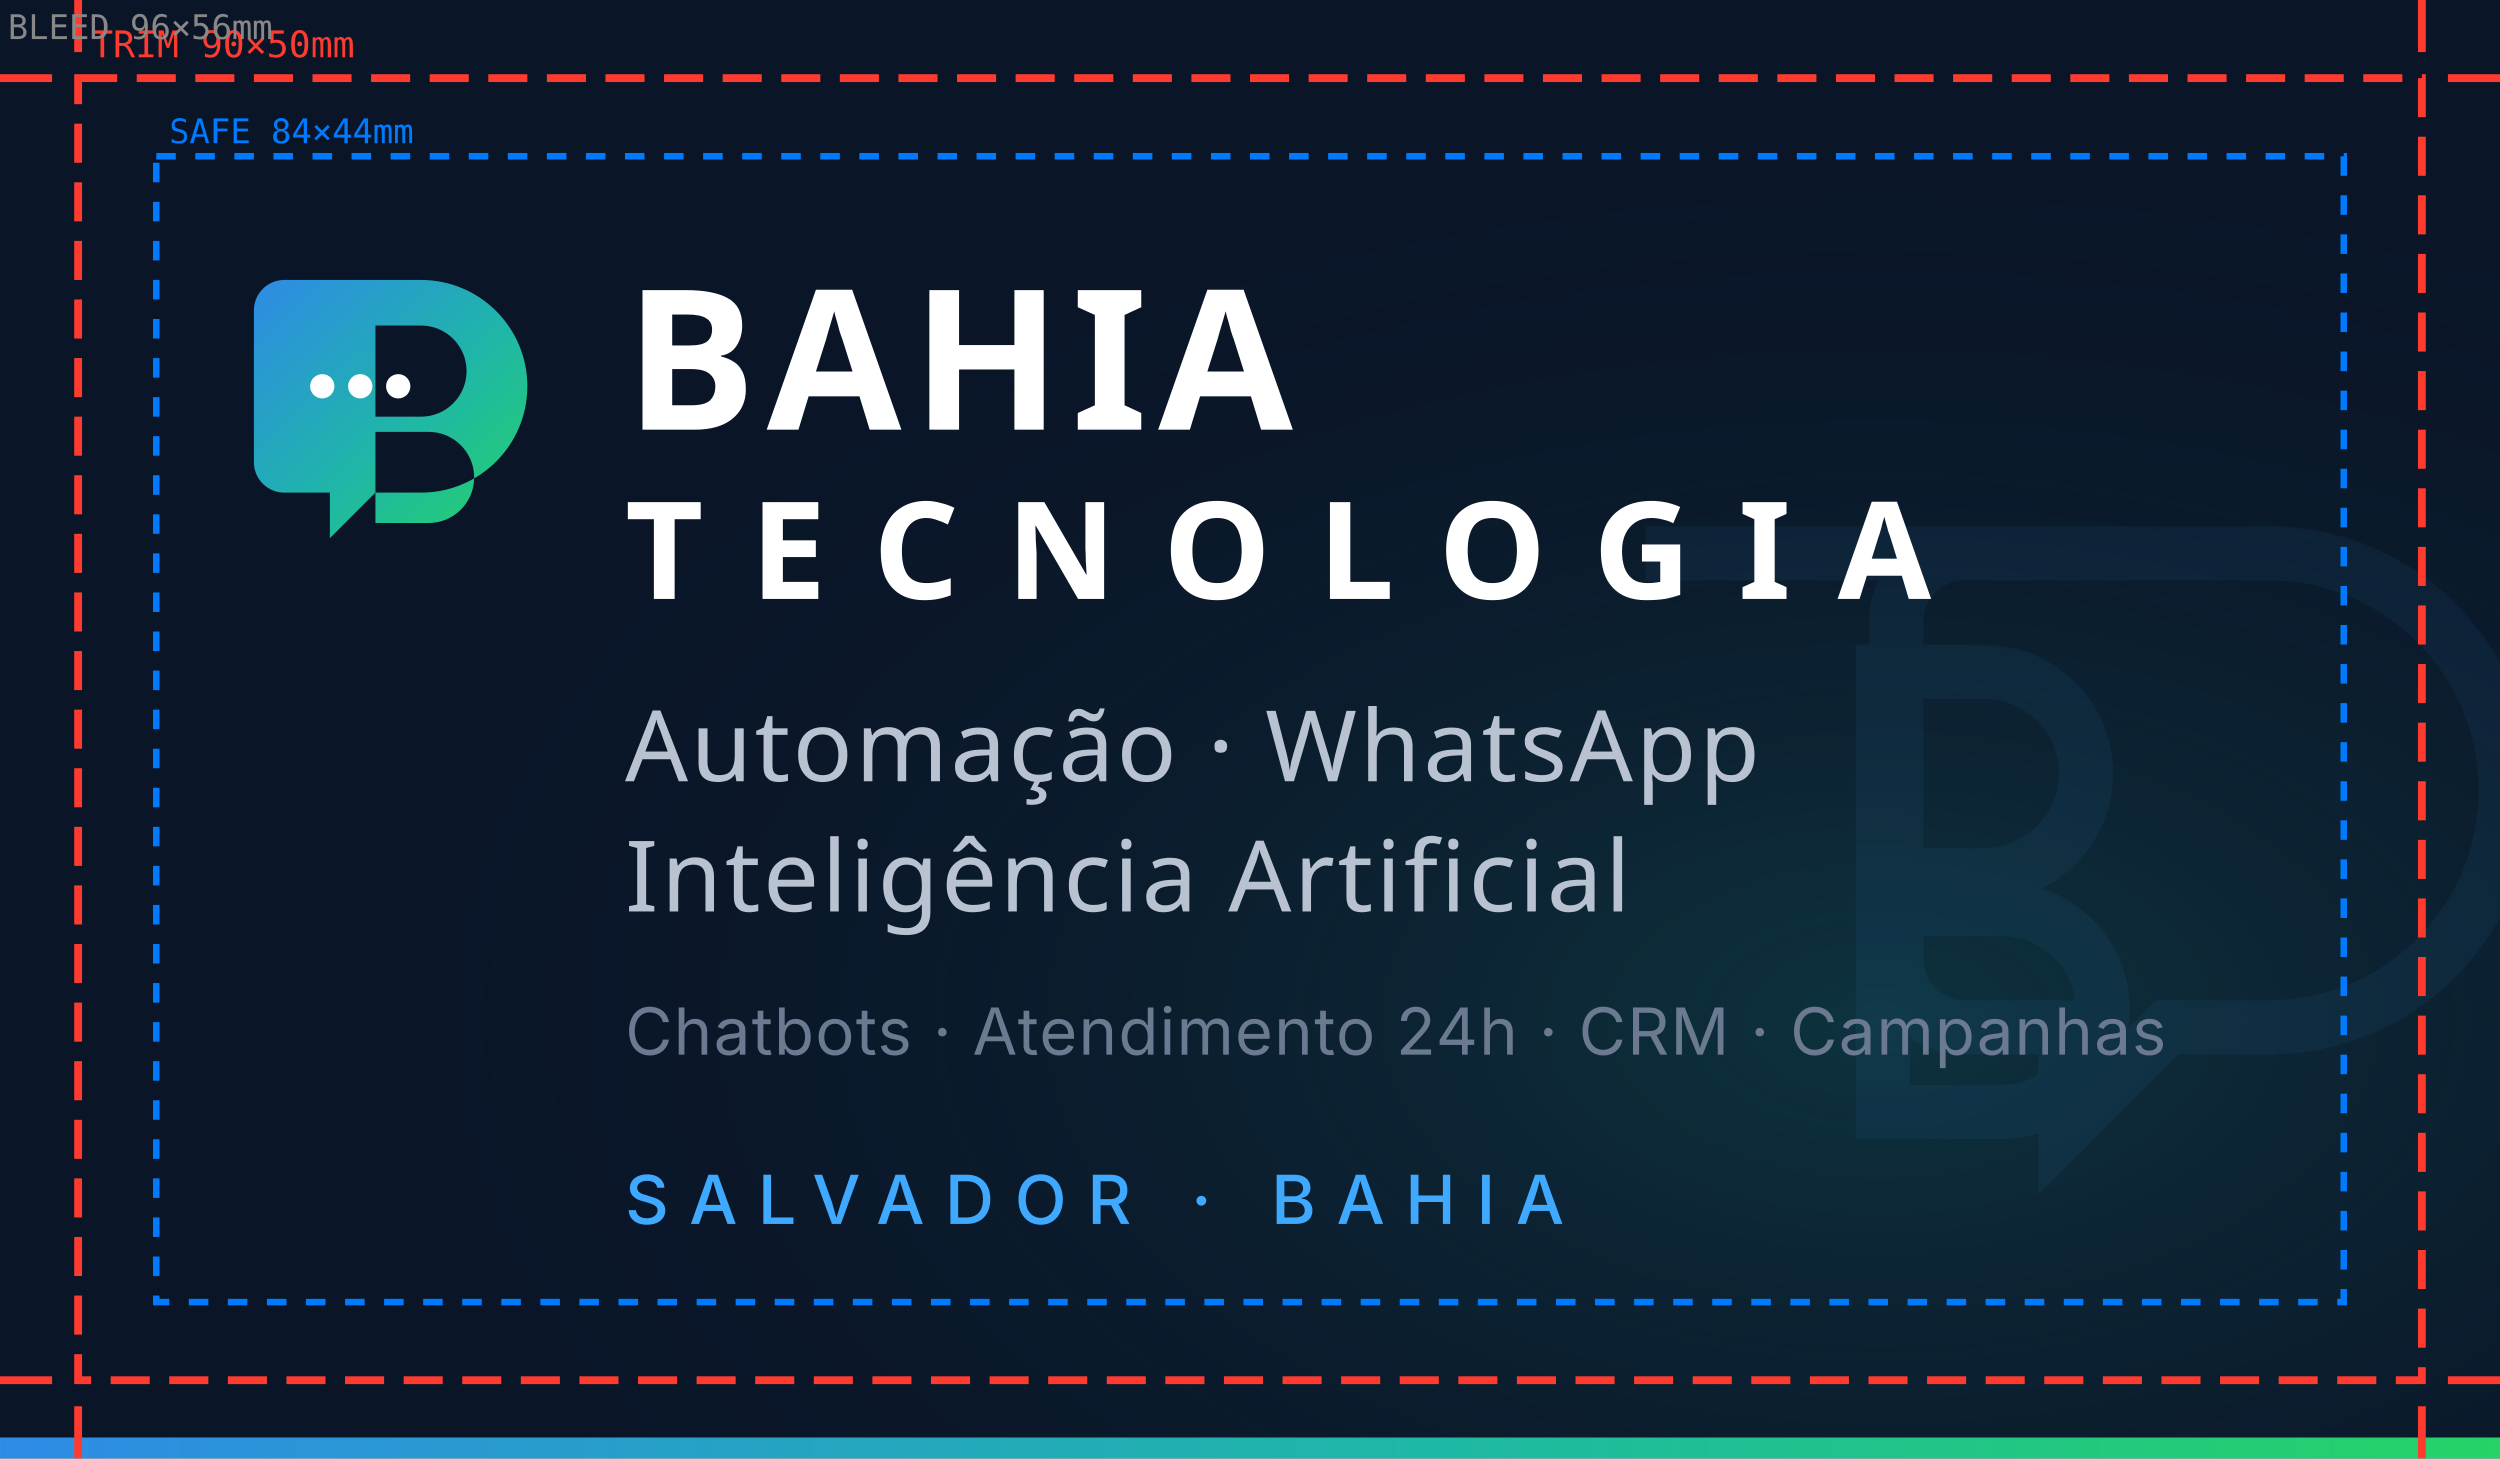
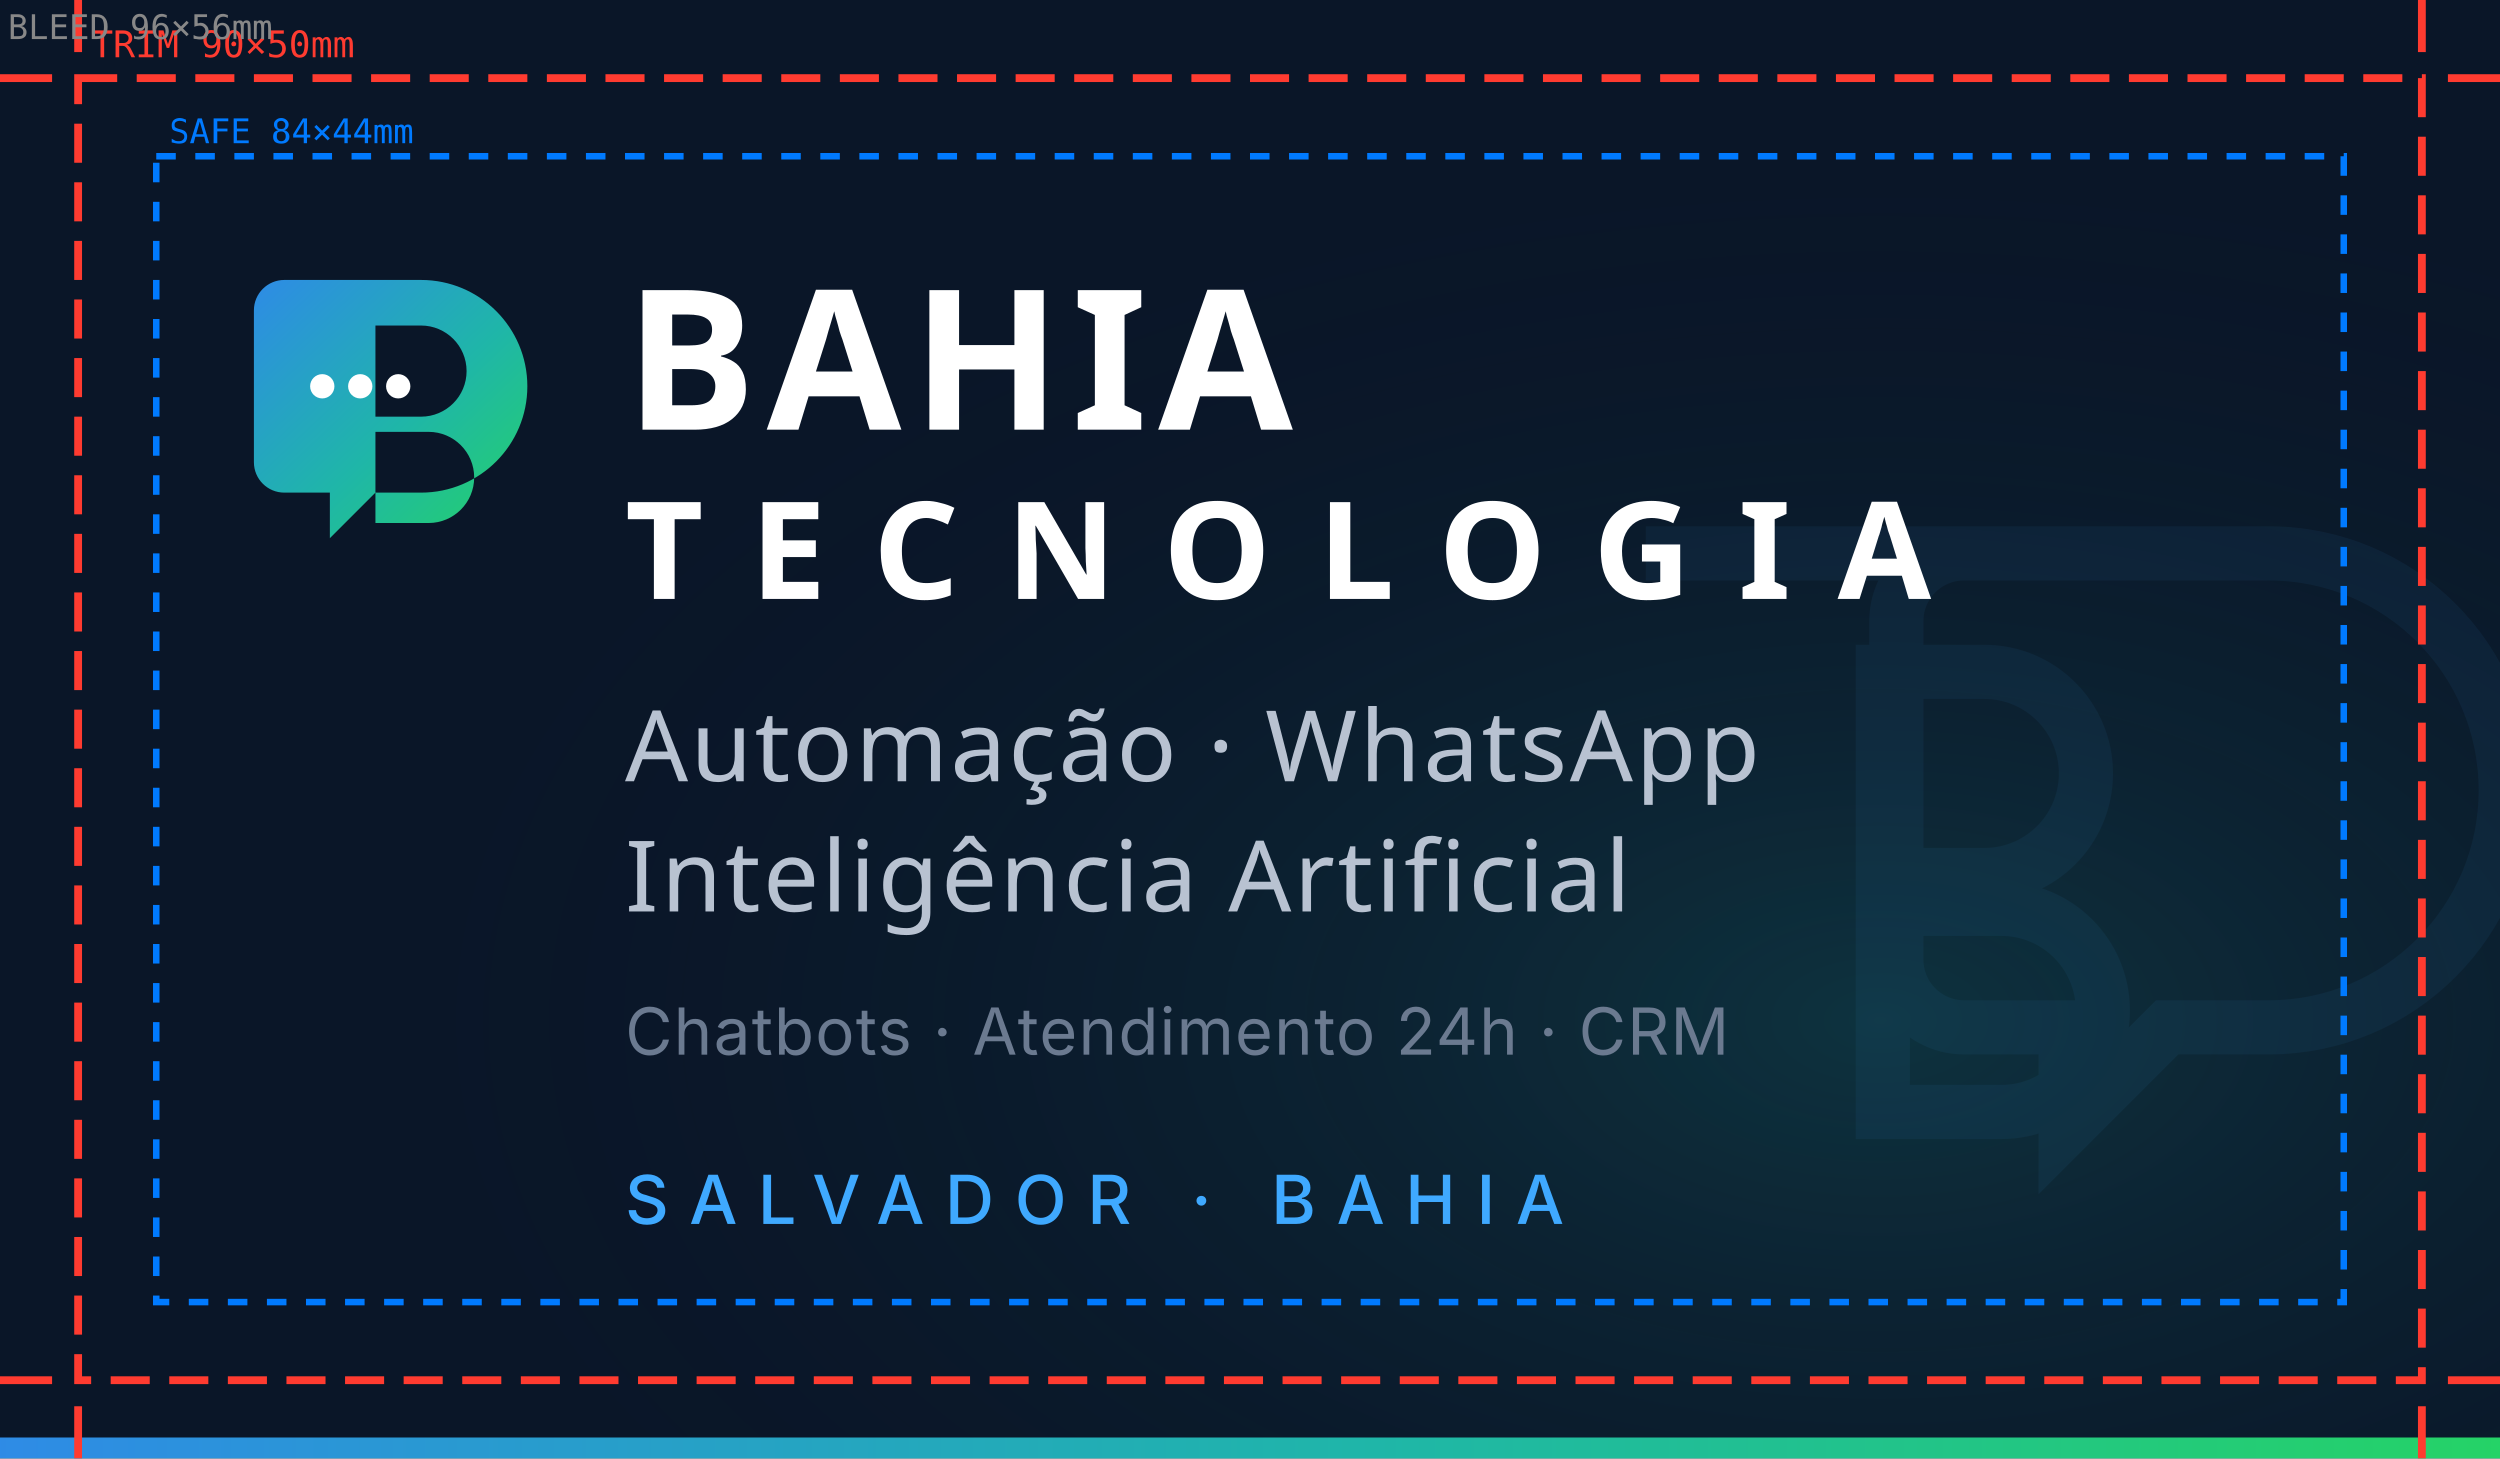
<svg xmlns="http://www.w3.org/2000/svg" width="96mm" height="56mm" viewBox="0 0 96 56" role="img" aria-label="Bahia Tecnologia — Cartão de Visita Frente">
  <defs>
    <linearGradient id="bt-brand-h" x1="0" y1="0" x2="1" y2="1">
      <stop offset="0%" stop-color="#2E8BE6" />
      <stop offset="55%" stop-color="#1FB6A8" />
      <stop offset="100%" stop-color="#25D366" />
    </linearGradient>
    <radialGradient id="bt-glow" cx="75%" cy="70%" r="60%">
      <stop offset="0%" stop-color="#1FB6A8" stop-opacity="0.18" />
      <stop offset="100%" stop-color="#0A1628" stop-opacity="0" />
    </radialGradient>
    <linearGradient id="bt-accent-line" x1="0" y1="0" x2="1" y2="0">
      <stop offset="0%" stop-color="#2E8BE6" />
      <stop offset="55%" stop-color="#1FB6A8" />
      <stop offset="100%" stop-color="#25D366" />
    </linearGradient>
    <clipPath id="artboard-clip">
      <rect width="96" height="56" />
    </clipPath>
  </defs>
  <rect width="96" height="56" fill="#0A1628" />
  <rect width="96" height="56" fill="url(#bt-glow)" />
  <g opacity="0.06" transform="translate(58, 18) scale(2.6)" clip-path="url(#artboard-clip)">
    <path fill="none" stroke="#3FA9FF" stroke-width="0.8" d="M2 1.25 h9.2 a3.5 3.5 0 0 1 0 7 h-1.5 l-1.5 1.5 v-1.5 h-1.5 a1 1 0 0 1 -1 -1 V2.25 a1 1 0 0 1 1 -1 z          M5.5 3 h1.5 a1.5 1.5 0 0 1 0 3 h-1.5 z          M5.5 6.5 h1.75 a1.5 1.5 0 0 1 0 3 h-1.75 z" />
  </g>
  <rect x="0" y="55.2" width="96" height="0.8" fill="url(#bt-accent-line)" />
  <g transform="translate(8, 9) scale(0.29167)" clip-path="url(#artboard-clip)">
    <defs>
      <linearGradient id="bt-icon-grad" x1="0" y1="0" x2="1" y2="1">
        <stop offset="0%" stop-color="#2E8BE6" />
        <stop offset="55%" stop-color="#1FB6A8" />
        <stop offset="100%" stop-color="#25D366" />
      </linearGradient>
    </defs>
    <path fill="url(#bt-icon-grad)" d="M10 6 h18 a14 14 0 0 1 0 28 h-6 l-6 6 v-6 h-6 a4 4 0 0 1 -4 -4 V10 a4 4 0 0 1 4 -4 z          M22 12 h6 a6 6 0 0 1 0 12 h-6 z          M22 26 h7 a6 6 0 0 1 0 12 h-7 z" fill-rule="evenodd" />
    <g fill="#FFFFFF">
      <circle cx="15" cy="20" r="1.6" />
      <circle cx="20" cy="20" r="1.6" />
      <circle cx="25" cy="20" r="1.6" />
    </g>
  </g>
  <text x="24" y="16.5" font-family="Sora, 'Plus Jakarta Sans', ui-sans-serif, sans-serif" font-weight="700" font-size="7.5" fill="#FFFFFF" letter-spacing="0.4">BAHIA</text>
  <text x="24" y="23" font-family="Sora, 'Plus Jakarta Sans', ui-sans-serif, sans-serif" font-weight="700" font-size="5.2" fill="#FFFFFF" letter-spacing="1.8">TECNOLOGIA</text>
  <line x1="24" y1="25.2" x2="86" y2="25.2" stroke="url(#bt-accent-line)" stroke-width="0.35" opacity="0.7" />
  <text x="24" y="30" font-family="Sora, 'Plus Jakarta Sans', ui-sans-serif, sans-serif" font-weight="400" font-size="3.8" fill="#B8C2D1" letter-spacing="0.1">Automação · WhatsApp</text>
  <text x="24" y="35" font-family="Sora, 'Plus Jakarta Sans', ui-sans-serif, sans-serif" font-weight="400" font-size="3.8" fill="#B8C2D1" letter-spacing="0.1">Inteligência Artificial</text>
-   <text x="24" y="40.5" font-family="Inter, ui-sans-serif, system-ui, sans-serif" font-weight="400" font-size="2.5" fill="#6B7A90" letter-spacing="0.05">Chatbots · Atendimento 24h · CRM · Campanhas</text>
+   <text x="24" y="40.5" font-family="Inter, ui-sans-serif, system-ui, sans-serif" font-weight="400" font-size="2.5" fill="#6B7A90" letter-spacing="0.05">Chatbots · Atendimento 24h · CRM</text>
  <text x="24" y="47" font-family="Inter, ui-sans-serif, system-ui, sans-serif" font-weight="500" font-size="2.6" fill="#3FA9FF" letter-spacing="0.8">SALVADOR · BAHIA</text>
  <g id="guides" display="none">
    <rect x="3" y="3" width="90" height="50" fill="none" stroke="#FF0000" stroke-width="0.25" stroke-dasharray="1,0.5" />
    <rect x="6" y="6" width="84" height="44" fill="none" stroke="#00FF00" stroke-width="0.25" stroke-dasharray="0.5,0.5" />
  </g>
  <g id="guides-visible">
    <rect x="3" y="3" width="90" height="50" fill="none" stroke="#FF3B30" stroke-width="0.3" stroke-dasharray="1.5,0.75" />
    <rect x="6" y="6" width="84" height="44" fill="none" stroke="#007AFF" stroke-width="0.25" stroke-dasharray="0.75,0.75" />
    <line x1="0" y1="3" x2="2" y2="3" stroke="#FF3B30" stroke-width="0.3" />
    <line x1="3" y1="0" x2="3" y2="2" stroke="#FF3B30" stroke-width="0.3" />
    <line x1="94" y1="3" x2="96" y2="3" stroke="#FF3B30" stroke-width="0.3" />
    <line x1="93" y1="0" x2="93" y2="2" stroke="#FF3B30" stroke-width="0.3" />
    <line x1="0" y1="53" x2="2" y2="53" stroke="#FF3B30" stroke-width="0.3" />
    <line x1="3" y1="54" x2="3" y2="56" stroke="#FF3B30" stroke-width="0.3" />
    <line x1="94" y1="53" x2="96" y2="53" stroke="#FF3B30" stroke-width="0.3" />
    <line x1="93" y1="54" x2="93" y2="56" stroke="#FF3B30" stroke-width="0.3" />
    <text x="3.5" y="2.2" font-family="monospace" font-size="1.4" fill="#FF3B30">TRIM 90×50mm</text>
    <text x="6.5" y="5.5" font-family="monospace" font-size="1.3" fill="#007AFF">SAFE 84×44mm</text>
    <text x="0.3" y="1.5" font-family="monospace" font-size="1.3" fill="#888888">BLEED 96×56mm</text>
  </g>
</svg>
